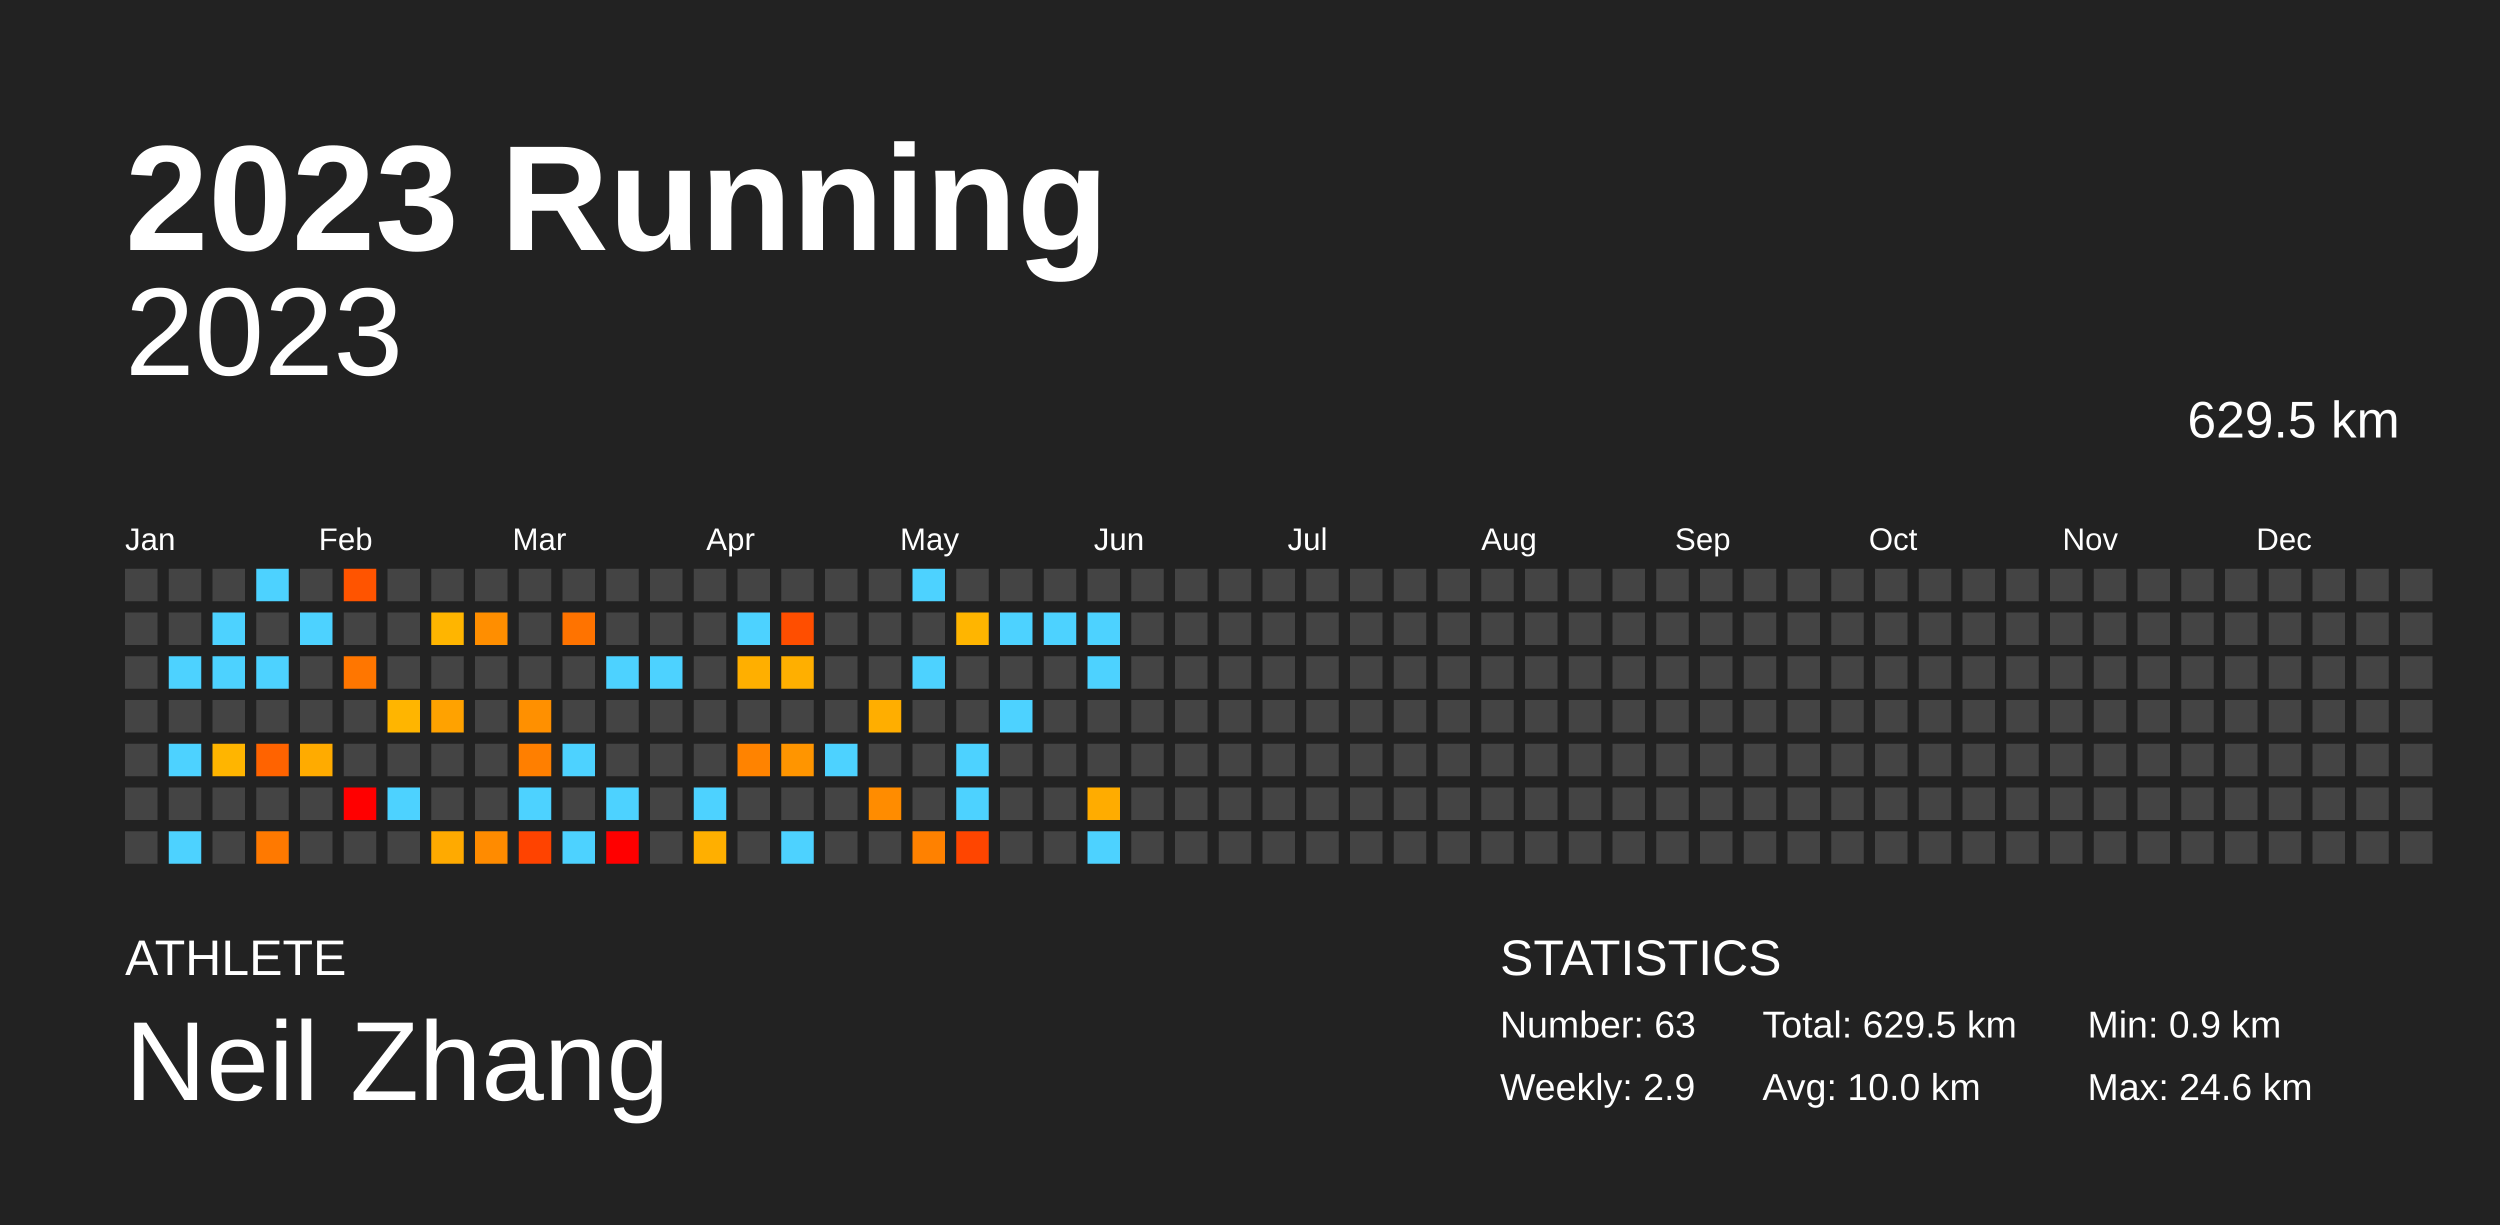
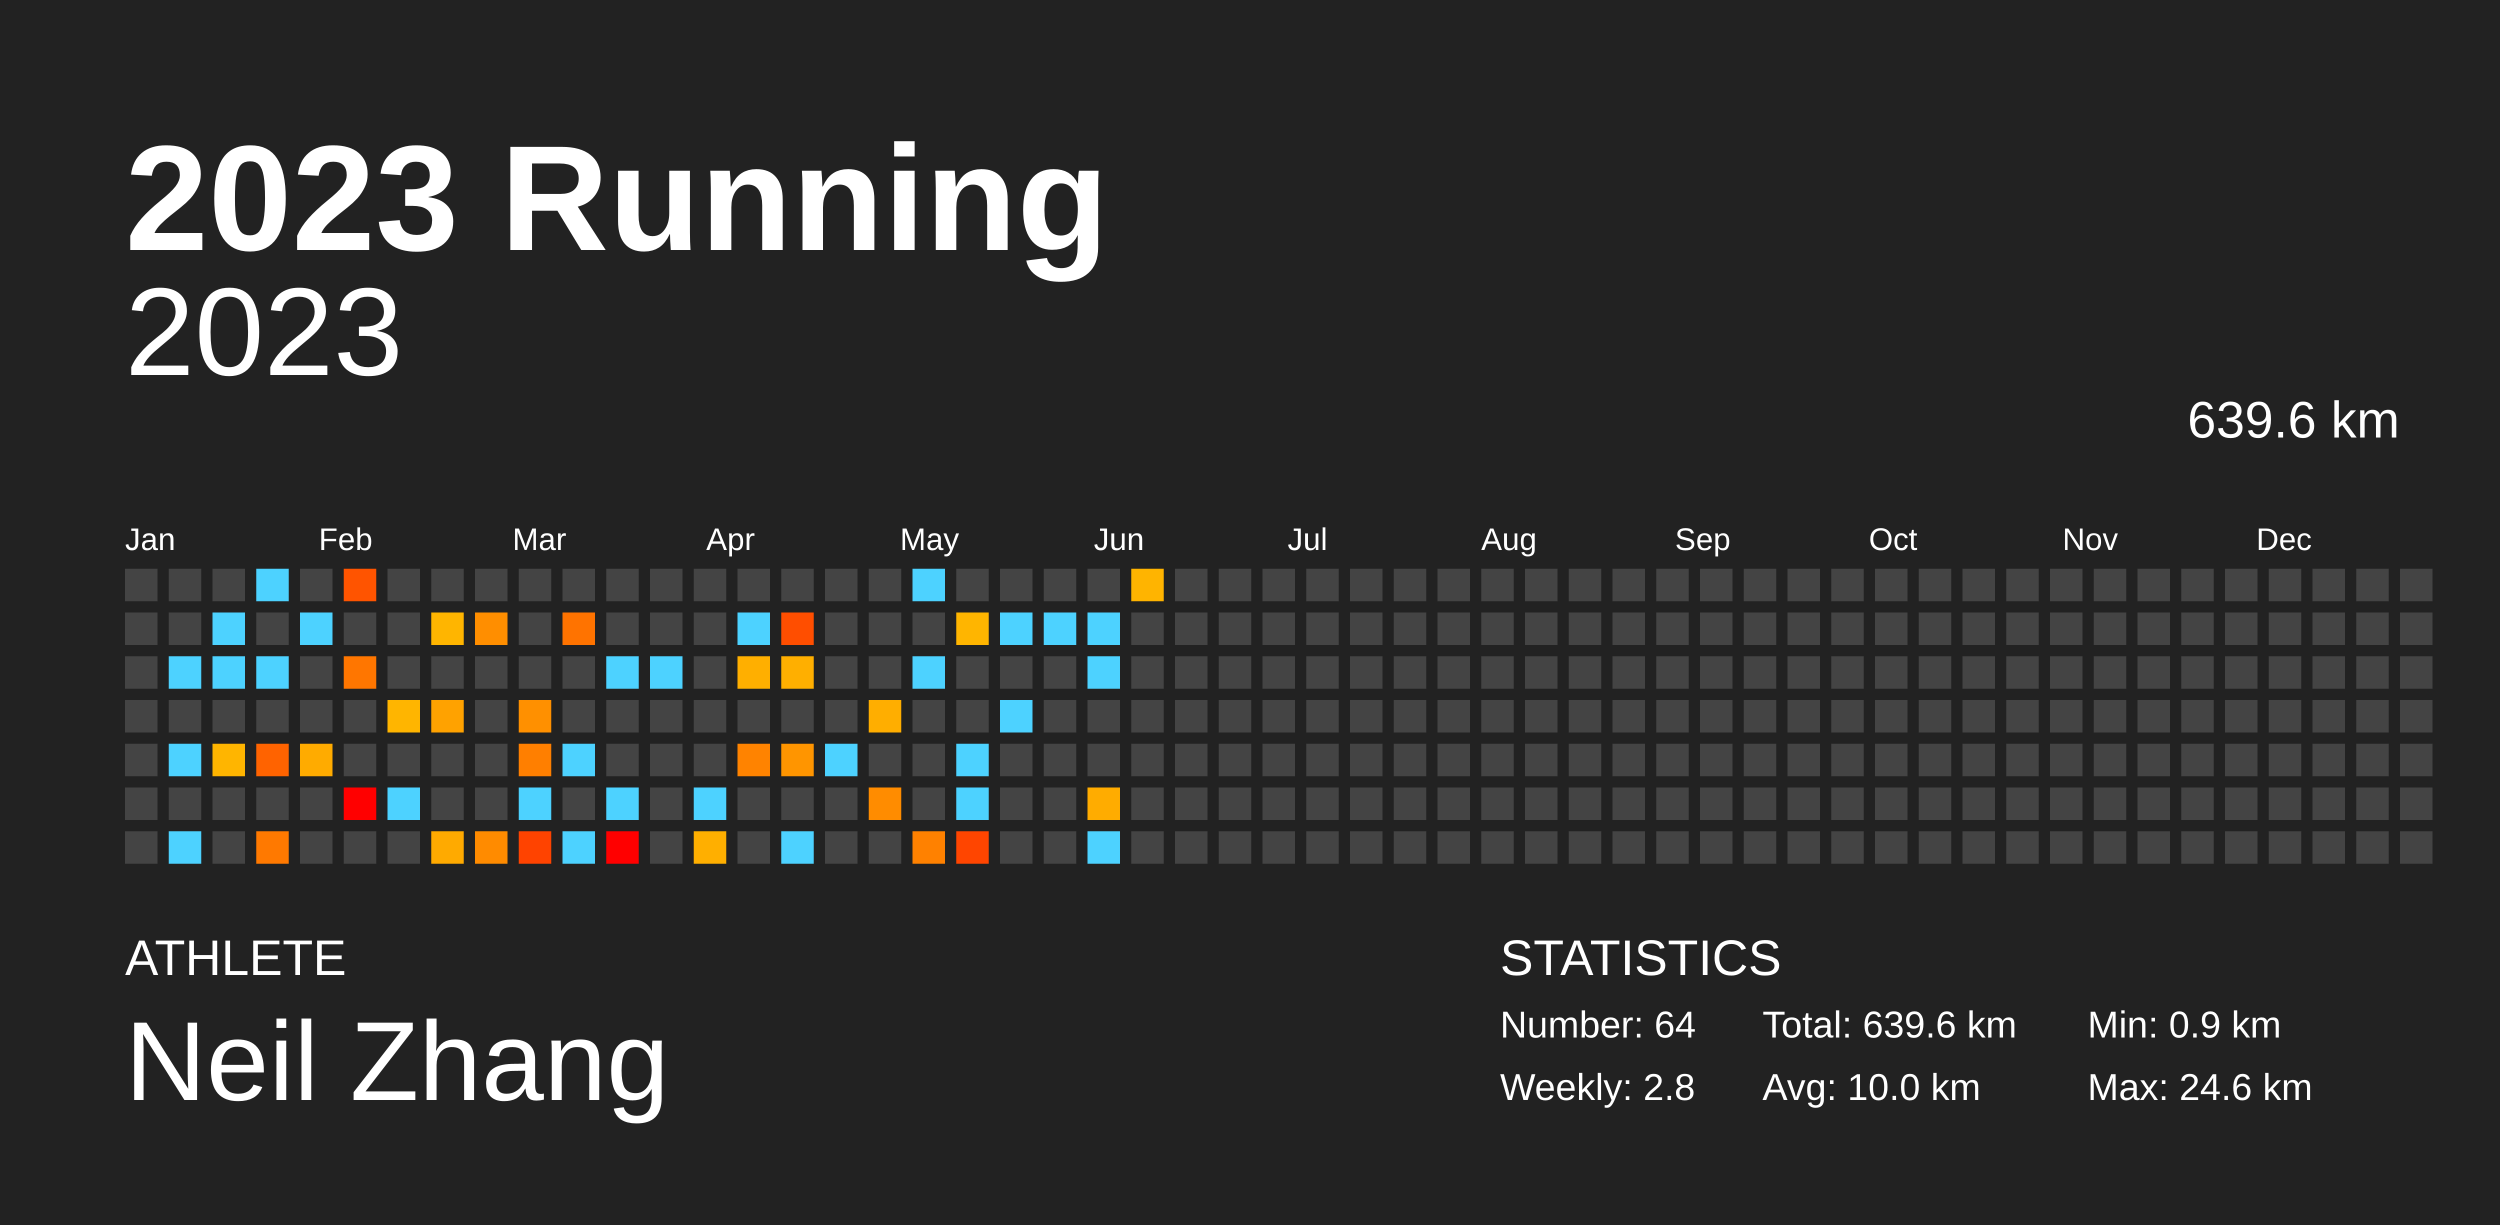
<svg xmlns="http://www.w3.org/2000/svg" baseProfile="full" height="98mm" version="1.1" viewBox="0,0,200,98" width="200mm">
  <defs />
  <rect fill="#222222" height="98" width="200" x="0" y="0" />
  <text fill="#FFFFFF" style="font-size:12px; font-family:Arial; font-weight:bold;" x="10" y="20">2023 Running</text>
  <text fill="#FFFFFF" style="font-size:4px; font-family:Arial" x="10" y="78">ATHLETE</text>
  <text fill="#FFFFFF" style="font-size:9px; font-family:Arial" x="10" y="88">Neil Zhang</text>
  <text fill="#FFFFFF" style="font-size:4px; font-family:Arial" x="120" y="78">STATISTICS</text>
-   <text fill="#FFFFFF" style="font-size:3px; font-family:Arial" x="120" y="83">Number: 63</text>
-   <text fill="#FFFFFF" style="font-size:3px; font-family:Arial" x="120" y="88">Weekly: 2.9</text>
-   <text fill="#FFFFFF" style="font-size:3px; font-family:Arial" x="141" y="83">Total: 629.5 km</text>
+   <text fill="#FFFFFF" style="font-size:3px; font-family:Arial" x="120" y="83">Number: 64</text>
+   <text fill="#FFFFFF" style="font-size:3px; font-family:Arial" x="120" y="88">Weekly: 2.8</text>
+   <text fill="#FFFFFF" style="font-size:3px; font-family:Arial" x="141" y="83">Total: 639.6 km</text>
  <text fill="#FFFFFF" style="font-size:3px; font-family:Arial" x="141" y="88">Avg: 10.0 km</text>
  <text fill="#FFFFFF" style="font-size:3px; font-family:Arial" x="167" y="83">Min: 0.9 km</text>
  <text fill="#FFFFFF" style="font-size:3px; font-family:Arial" x="167" y="88">Max: 24.6 km</text>
  <text alignment-baseline="hanging" fill="#FFFFFF" style="font-size:10.0px; font-family:Arial;" x="10" y="30">2023</text>
-   <text alignment-baseline="hanging" fill="#FFFFFF" style="font-size:4.125px; font-family:Arial;" x="175" y="35">629.5 km</text>
+   <text alignment-baseline="hanging" fill="#FFFFFF" style="font-size:4.125px; font-family:Arial;" x="175" y="35">639.6 km</text>
  <text fill="#FFFFFF" style="font-size:2.5px; font-family:Arial" x="10.0" y="44">Jan</text>
  <text fill="#FFFFFF" style="font-size:2.5px; font-family:Arial" x="25.5" y="44">Feb</text>
  <text fill="#FFFFFF" style="font-size:2.5px; font-family:Arial" x="41.0" y="44">Mar</text>
  <text fill="#FFFFFF" style="font-size:2.5px; font-family:Arial" x="56.5" y="44">Apr</text>
  <text fill="#FFFFFF" style="font-size:2.5px; font-family:Arial" x="72.0" y="44">May</text>
  <text fill="#FFFFFF" style="font-size:2.5px; font-family:Arial" x="87.5" y="44">Jun</text>
  <text fill="#FFFFFF" style="font-size:2.5px; font-family:Arial" x="103.0" y="44">Jul</text>
  <text fill="#FFFFFF" style="font-size:2.5px; font-family:Arial" x="118.5" y="44">Aug</text>
  <text fill="#FFFFFF" style="font-size:2.5px; font-family:Arial" x="134.0" y="44">Sep</text>
  <text fill="#FFFFFF" style="font-size:2.5px; font-family:Arial" x="149.5" y="44">Oct</text>
  <text fill="#FFFFFF" style="font-size:2.5px; font-family:Arial" x="165.0" y="44">Nov</text>
  <text fill="#FFFFFF" style="font-size:2.5px; font-family:Arial" x="180.5" y="44">Dec</text>
  <rect fill="#444444" height="2.6" width="2.6" x="10.0" y="45.5" />
  <rect fill="#444444" height="2.6" width="2.6" x="10.0" y="49.0" />
  <rect fill="#444444" height="2.6" width="2.6" x="10.0" y="52.5" />
  <rect fill="#444444" height="2.6" width="2.6" x="10.0" y="56.0" />
  <rect fill="#444444" height="2.6" width="2.6" x="10.0" y="59.5" />
  <rect fill="#444444" height="2.6" width="2.6" x="10.0" y="63.0" />
  <rect fill="#444444" height="2.6" width="2.6" x="10.0" y="66.5" />
  <rect fill="#444444" height="2.6" width="2.6" x="13.5" y="45.5" />
  <rect fill="#444444" height="2.6" width="2.6" x="13.5" y="49.0" />
  <rect fill="#4dd2ff" height="2.6" width="2.6" x="13.5" y="52.5" />
  <rect fill="#444444" height="2.6" width="2.6" x="13.5" y="56.0" />
  <rect fill="#4dd2ff" height="2.6" width="2.6" x="13.5" y="59.5" />
  <rect fill="#444444" height="2.6" width="2.6" x="13.5" y="63.0" />
  <rect fill="#4dd2ff" height="2.6" width="2.6" x="13.5" y="66.5" />
  <rect fill="#444444" height="2.6" width="2.6" x="17.0" y="45.5" />
  <rect fill="#4dd2ff" height="2.6" width="2.6" x="17.0" y="49.0" />
  <rect fill="#4dd2ff" height="2.6" width="2.6" x="17.0" y="52.5" />
  <rect fill="#444444" height="2.6" width="2.6" x="17.0" y="56.0" />
  <rect fill="#ffb500" height="2.6" width="2.6" x="17.0" y="59.5" />
  <rect fill="#444444" height="2.6" width="2.6" x="17.0" y="63.0" />
  <rect fill="#444444" height="2.6" width="2.6" x="17.0" y="66.5" />
  <rect fill="#4dd2ff" height="2.6" width="2.6" x="20.5" y="45.5" />
  <rect fill="#444444" height="2.6" width="2.6" x="20.5" y="49.0" />
  <rect fill="#4dd2ff" height="2.6" width="2.6" x="20.5" y="52.5" />
  <rect fill="#444444" height="2.6" width="2.6" x="20.5" y="56.0" />
  <rect fill="#ff6300" height="2.6" width="2.6" x="20.5" y="59.5" />
  <rect fill="#444444" height="2.6" width="2.6" x="20.5" y="63.0" />
  <rect fill="#ff7900" height="2.6" width="2.6" x="20.5" y="66.5" />
  <rect fill="#444444" height="2.6" width="2.6" x="24.0" y="45.5" />
  <rect fill="#4dd2ff" height="2.6" width="2.6" x="24.0" y="49.0" />
  <rect fill="#444444" height="2.6" width="2.6" x="24.0" y="52.5" />
  <rect fill="#444444" height="2.6" width="2.6" x="24.0" y="56.0" />
  <rect fill="#ffab00" height="2.6" width="2.6" x="24.0" y="59.5" />
  <rect fill="#444444" height="2.6" width="2.6" x="24.0" y="63.0" />
  <rect fill="#444444" height="2.6" width="2.6" x="24.0" y="66.5" />
  <rect fill="#ff5400" height="2.6" width="2.6" x="27.5" y="45.5" />
  <rect fill="#444444" height="2.6" width="2.6" x="27.5" y="49.0" />
  <rect fill="#ff7600" height="2.6" width="2.6" x="27.5" y="52.5" />
  <rect fill="#444444" height="2.6" width="2.6" x="27.5" y="56.0" />
  <rect fill="#444444" height="2.6" width="2.6" x="27.5" y="59.5" />
  <rect fill="red" height="2.6" width="2.6" x="27.5" y="63.0" />
  <rect fill="#444444" height="2.6" width="2.6" x="27.5" y="66.5" />
  <rect fill="#444444" height="2.6" width="2.6" x="31.0" y="45.5" />
  <rect fill="#444444" height="2.6" width="2.6" x="31.0" y="49.0" />
  <rect fill="#444444" height="2.6" width="2.6" x="31.0" y="52.5" />
  <rect fill="#ffb500" height="2.6" width="2.6" x="31.0" y="56.0" />
  <rect fill="#444444" height="2.6" width="2.6" x="31.0" y="59.5" />
  <rect fill="#4dd2ff" height="2.6" width="2.6" x="31.0" y="63.0" />
  <rect fill="#444444" height="2.6" width="2.6" x="31.0" y="66.5" />
  <rect fill="#444444" height="2.6" width="2.6" x="34.5" y="45.5" />
  <rect fill="#ffb500" height="2.6" width="2.6" x="34.5" y="49.0" />
  <rect fill="#444444" height="2.6" width="2.6" x="34.5" y="52.5" />
  <rect fill="#ffa200" height="2.6" width="2.6" x="34.5" y="56.0" />
  <rect fill="#444444" height="2.6" width="2.6" x="34.5" y="59.5" />
  <rect fill="#444444" height="2.6" width="2.6" x="34.5" y="63.0" />
  <rect fill="#ffaa00" height="2.6" width="2.6" x="34.5" y="66.5" />
  <rect fill="#444444" height="2.6" width="2.6" x="38.0" y="45.5" />
  <rect fill="#ff8e00" height="2.6" width="2.6" x="38.0" y="49.0" />
  <rect fill="#444444" height="2.6" width="2.6" x="38.0" y="52.5" />
  <rect fill="#444444" height="2.6" width="2.6" x="38.0" y="56.0" />
  <rect fill="#444444" height="2.6" width="2.6" x="38.0" y="59.5" />
  <rect fill="#444444" height="2.6" width="2.6" x="38.0" y="63.0" />
  <rect fill="#ff8b00" height="2.6" width="2.6" x="38.0" y="66.5" />
  <rect fill="#444444" height="2.6" width="2.6" x="41.5" y="45.5" />
  <rect fill="#444444" height="2.6" width="2.6" x="41.5" y="49.0" />
  <rect fill="#444444" height="2.6" width="2.6" x="41.5" y="52.5" />
  <rect fill="#ff9000" height="2.6" width="2.6" x="41.5" y="56.0" />
  <rect fill="#ff7f00" height="2.6" width="2.6" x="41.5" y="59.5" />
  <rect fill="#4dd2ff" height="2.6" width="2.6" x="41.5" y="63.0" />
  <rect fill="#ff4300" height="2.6" width="2.6" x="41.5" y="66.5" />
  <rect fill="#444444" height="2.6" width="2.6" x="45.0" y="45.5" />
  <rect fill="#ff7300" height="2.6" width="2.6" x="45.0" y="49.0" />
  <rect fill="#444444" height="2.6" width="2.6" x="45.0" y="52.5" />
  <rect fill="#444444" height="2.6" width="2.6" x="45.0" y="56.0" />
  <rect fill="#4dd2ff" height="2.6" width="2.6" x="45.0" y="59.5" />
  <rect fill="#444444" height="2.6" width="2.6" x="45.0" y="63.0" />
  <rect fill="#4dd2ff" height="2.6" width="2.6" x="45.0" y="66.5" />
  <rect fill="#444444" height="2.6" width="2.6" x="48.5" y="45.5" />
  <rect fill="#444444" height="2.6" width="2.6" x="48.5" y="49.0" />
  <rect fill="#4dd2ff" height="2.6" width="2.6" x="48.5" y="52.5" />
  <rect fill="#444444" height="2.6" width="2.6" x="48.5" y="56.0" />
  <rect fill="#444444" height="2.6" width="2.6" x="48.5" y="59.5" />
  <rect fill="#4dd2ff" height="2.6" width="2.6" x="48.5" y="63.0" />
  <rect fill="red" height="2.6" width="2.6" x="48.5" y="66.5" />
  <rect fill="#444444" height="2.6" width="2.6" x="52.0" y="45.5" />
  <rect fill="#444444" height="2.6" width="2.6" x="52.0" y="49.0" />
  <rect fill="#4dd2ff" height="2.6" width="2.6" x="52.0" y="52.5" />
  <rect fill="#444444" height="2.6" width="2.6" x="52.0" y="56.0" />
  <rect fill="#444444" height="2.6" width="2.6" x="52.0" y="59.5" />
  <rect fill="#444444" height="2.6" width="2.6" x="52.0" y="63.0" />
  <rect fill="#444444" height="2.6" width="2.6" x="52.0" y="66.5" />
  <rect fill="#444444" height="2.6" width="2.6" x="55.5" y="45.5" />
  <rect fill="#444444" height="2.6" width="2.6" x="55.5" y="49.0" />
  <rect fill="#444444" height="2.6" width="2.6" x="55.5" y="52.5" />
  <rect fill="#444444" height="2.6" width="2.6" x="55.5" y="56.0" />
  <rect fill="#444444" height="2.6" width="2.6" x="55.5" y="59.5" />
  <rect fill="#4dd2ff" height="2.6" width="2.6" x="55.5" y="63.0" />
  <rect fill="#ffaf00" height="2.6" width="2.6" x="55.5" y="66.5" />
  <rect fill="#444444" height="2.6" width="2.6" x="59.0" y="45.5" />
  <rect fill="#4dd2ff" height="2.6" width="2.6" x="59.0" y="49.0" />
  <rect fill="#ffaf00" height="2.6" width="2.6" x="59.0" y="52.5" />
  <rect fill="#444444" height="2.6" width="2.6" x="59.0" y="56.0" />
  <rect fill="#ff8300" height="2.6" width="2.6" x="59.0" y="59.5" />
  <rect fill="#444444" height="2.6" width="2.6" x="59.0" y="63.0" />
  <rect fill="#444444" height="2.6" width="2.6" x="59.0" y="66.5" />
  <rect fill="#444444" height="2.6" width="2.6" x="62.5" y="45.5" />
  <rect fill="#ff4e00" height="2.6" width="2.6" x="62.5" y="49.0" />
  <rect fill="#ffaf00" height="2.6" width="2.6" x="62.5" y="52.5" />
  <rect fill="#444444" height="2.6" width="2.6" x="62.5" y="56.0" />
  <rect fill="#ff9500" height="2.6" width="2.6" x="62.5" y="59.5" />
  <rect fill="#444444" height="2.6" width="2.6" x="62.5" y="63.0" />
  <rect fill="#4dd2ff" height="2.6" width="2.6" x="62.5" y="66.5" />
  <rect fill="#444444" height="2.6" width="2.6" x="66.0" y="45.5" />
  <rect fill="#444444" height="2.6" width="2.6" x="66.0" y="49.0" />
  <rect fill="#444444" height="2.6" width="2.6" x="66.0" y="52.5" />
  <rect fill="#444444" height="2.6" width="2.6" x="66.0" y="56.0" />
  <rect fill="#4dd2ff" height="2.6" width="2.6" x="66.0" y="59.5" />
  <rect fill="#444444" height="2.6" width="2.6" x="66.0" y="63.0" />
  <rect fill="#444444" height="2.6" width="2.6" x="66.0" y="66.5" />
  <rect fill="#444444" height="2.6" width="2.6" x="69.5" y="45.5" />
  <rect fill="#444444" height="2.6" width="2.6" x="69.5" y="49.0" />
  <rect fill="#444444" height="2.6" width="2.6" x="69.5" y="52.5" />
  <rect fill="#ffae00" height="2.6" width="2.6" x="69.5" y="56.0" />
  <rect fill="#444444" height="2.6" width="2.6" x="69.5" y="59.5" />
  <rect fill="#ff8c00" height="2.6" width="2.6" x="69.5" y="63.0" />
  <rect fill="#444444" height="2.6" width="2.6" x="69.5" y="66.5" />
  <rect fill="#4dd2ff" height="2.6" width="2.6" x="73.0" y="45.5" />
  <rect fill="#444444" height="2.6" width="2.6" x="73.0" y="49.0" />
  <rect fill="#4dd2ff" height="2.6" width="2.6" x="73.0" y="52.5" />
  <rect fill="#444444" height="2.6" width="2.6" x="73.0" y="56.0" />
  <rect fill="#444444" height="2.6" width="2.6" x="73.0" y="59.5" />
  <rect fill="#444444" height="2.6" width="2.6" x="73.0" y="63.0" />
  <rect fill="#ff8100" height="2.6" width="2.6" x="73.0" y="66.5" />
  <rect fill="#444444" height="2.6" width="2.6" x="76.5" y="45.5" />
  <rect fill="#ffb500" height="2.6" width="2.6" x="76.5" y="49.0" />
  <rect fill="#444444" height="2.6" width="2.6" x="76.5" y="52.5" />
  <rect fill="#444444" height="2.6" width="2.6" x="76.5" y="56.0" />
  <rect fill="#4dd2ff" height="2.6" width="2.6" x="76.5" y="59.5" />
  <rect fill="#4dd2ff" height="2.6" width="2.6" x="76.5" y="63.0" />
  <rect fill="#ff4500" height="2.6" width="2.6" x="76.5" y="66.5" />
  <rect fill="#444444" height="2.6" width="2.6" x="80.0" y="45.5" />
  <rect fill="#4dd2ff" height="2.6" width="2.6" x="80.0" y="49.0" />
  <rect fill="#444444" height="2.6" width="2.6" x="80.0" y="52.5" />
  <rect fill="#4dd2ff" height="2.6" width="2.6" x="80.0" y="56.0" />
  <rect fill="#444444" height="2.6" width="2.6" x="80.0" y="59.5" />
  <rect fill="#444444" height="2.6" width="2.6" x="80.0" y="63.0" />
  <rect fill="#444444" height="2.6" width="2.6" x="80.0" y="66.5" />
  <rect fill="#444444" height="2.6" width="2.6" x="83.5" y="45.5" />
  <rect fill="#4dd2ff" height="2.6" width="2.6" x="83.5" y="49.0" />
  <rect fill="#444444" height="2.6" width="2.6" x="83.5" y="52.5" />
  <rect fill="#444444" height="2.6" width="2.6" x="83.5" y="56.0" />
  <rect fill="#444444" height="2.6" width="2.6" x="83.5" y="59.5" />
  <rect fill="#444444" height="2.6" width="2.6" x="83.5" y="63.0" />
  <rect fill="#444444" height="2.6" width="2.6" x="83.5" y="66.5" />
  <rect fill="#444444" height="2.6" width="2.6" x="87.0" y="45.5" />
  <rect fill="#4dd2ff" height="2.6" width="2.6" x="87.0" y="49.0" />
  <rect fill="#4dd2ff" height="2.6" width="2.6" x="87.0" y="52.5" />
  <rect fill="#444444" height="2.6" width="2.6" x="87.0" y="56.0" />
  <rect fill="#444444" height="2.6" width="2.6" x="87.0" y="59.5" />
  <rect fill="#ffac00" height="2.6" width="2.6" x="87.0" y="63.0" />
  <rect fill="#4dd2ff" height="2.6" width="2.6" x="87.0" y="66.5" />
-   <rect fill="#444444" height="2.6" width="2.6" x="90.5" y="45.5" />
+   <rect fill="#ffb400" height="2.6" width="2.6" x="90.5" y="45.5" />
  <rect fill="#444444" height="2.6" width="2.6" x="90.5" y="49.0" />
  <rect fill="#444444" height="2.6" width="2.6" x="90.5" y="52.5" />
  <rect fill="#444444" height="2.6" width="2.6" x="90.5" y="56.0" />
  <rect fill="#444444" height="2.6" width="2.6" x="90.5" y="59.5" />
  <rect fill="#444444" height="2.6" width="2.6" x="90.5" y="63.0" />
  <rect fill="#444444" height="2.6" width="2.6" x="90.5" y="66.5" />
  <rect fill="#444444" height="2.6" width="2.6" x="94.0" y="45.5" />
  <rect fill="#444444" height="2.6" width="2.6" x="94.0" y="49.0" />
  <rect fill="#444444" height="2.6" width="2.6" x="94.0" y="52.5" />
  <rect fill="#444444" height="2.6" width="2.6" x="94.0" y="56.0" />
  <rect fill="#444444" height="2.6" width="2.6" x="94.0" y="59.5" />
  <rect fill="#444444" height="2.6" width="2.6" x="94.0" y="63.0" />
  <rect fill="#444444" height="2.6" width="2.6" x="94.0" y="66.5" />
  <rect fill="#444444" height="2.6" width="2.6" x="97.5" y="45.5" />
  <rect fill="#444444" height="2.6" width="2.6" x="97.5" y="49.0" />
  <rect fill="#444444" height="2.6" width="2.6" x="97.5" y="52.5" />
  <rect fill="#444444" height="2.6" width="2.6" x="97.5" y="56.0" />
  <rect fill="#444444" height="2.6" width="2.6" x="97.5" y="59.5" />
  <rect fill="#444444" height="2.6" width="2.6" x="97.5" y="63.0" />
  <rect fill="#444444" height="2.6" width="2.6" x="97.5" y="66.5" />
  <rect fill="#444444" height="2.6" width="2.6" x="101.0" y="45.5" />
  <rect fill="#444444" height="2.6" width="2.6" x="101.0" y="49.0" />
  <rect fill="#444444" height="2.6" width="2.6" x="101.0" y="52.5" />
  <rect fill="#444444" height="2.6" width="2.6" x="101.0" y="56.0" />
  <rect fill="#444444" height="2.6" width="2.6" x="101.0" y="59.5" />
  <rect fill="#444444" height="2.6" width="2.6" x="101.0" y="63.0" />
  <rect fill="#444444" height="2.6" width="2.6" x="101.0" y="66.5" />
  <rect fill="#444444" height="2.6" width="2.6" x="104.5" y="45.5" />
  <rect fill="#444444" height="2.6" width="2.6" x="104.5" y="49.0" />
  <rect fill="#444444" height="2.6" width="2.6" x="104.5" y="52.5" />
  <rect fill="#444444" height="2.6" width="2.6" x="104.5" y="56.0" />
  <rect fill="#444444" height="2.6" width="2.6" x="104.5" y="59.5" />
  <rect fill="#444444" height="2.6" width="2.6" x="104.5" y="63.0" />
  <rect fill="#444444" height="2.6" width="2.6" x="104.5" y="66.5" />
  <rect fill="#444444" height="2.6" width="2.6" x="108.0" y="45.5" />
  <rect fill="#444444" height="2.6" width="2.6" x="108.0" y="49.0" />
  <rect fill="#444444" height="2.6" width="2.6" x="108.0" y="52.5" />
  <rect fill="#444444" height="2.6" width="2.6" x="108.0" y="56.0" />
  <rect fill="#444444" height="2.6" width="2.6" x="108.0" y="59.5" />
  <rect fill="#444444" height="2.6" width="2.6" x="108.0" y="63.0" />
  <rect fill="#444444" height="2.6" width="2.6" x="108.0" y="66.5" />
  <rect fill="#444444" height="2.6" width="2.6" x="111.5" y="45.5" />
  <rect fill="#444444" height="2.6" width="2.6" x="111.5" y="49.0" />
  <rect fill="#444444" height="2.6" width="2.6" x="111.5" y="52.5" />
  <rect fill="#444444" height="2.6" width="2.6" x="111.5" y="56.0" />
  <rect fill="#444444" height="2.6" width="2.6" x="111.5" y="59.5" />
  <rect fill="#444444" height="2.6" width="2.6" x="111.5" y="63.0" />
  <rect fill="#444444" height="2.6" width="2.6" x="111.5" y="66.5" />
  <rect fill="#444444" height="2.6" width="2.6" x="115.0" y="45.5" />
  <rect fill="#444444" height="2.6" width="2.6" x="115.0" y="49.0" />
  <rect fill="#444444" height="2.6" width="2.6" x="115.0" y="52.5" />
  <rect fill="#444444" height="2.6" width="2.6" x="115.0" y="56.0" />
  <rect fill="#444444" height="2.6" width="2.6" x="115.0" y="59.5" />
  <rect fill="#444444" height="2.6" width="2.6" x="115.0" y="63.0" />
  <rect fill="#444444" height="2.6" width="2.6" x="115.0" y="66.5" />
  <rect fill="#444444" height="2.6" width="2.6" x="118.5" y="45.5" />
  <rect fill="#444444" height="2.6" width="2.6" x="118.5" y="49.0" />
  <rect fill="#444444" height="2.6" width="2.6" x="118.5" y="52.5" />
  <rect fill="#444444" height="2.6" width="2.6" x="118.5" y="56.0" />
  <rect fill="#444444" height="2.6" width="2.6" x="118.5" y="59.5" />
  <rect fill="#444444" height="2.6" width="2.6" x="118.5" y="63.0" />
  <rect fill="#444444" height="2.6" width="2.6" x="118.5" y="66.5" />
  <rect fill="#444444" height="2.6" width="2.6" x="122.0" y="45.5" />
  <rect fill="#444444" height="2.6" width="2.6" x="122.0" y="49.0" />
  <rect fill="#444444" height="2.6" width="2.6" x="122.0" y="52.5" />
  <rect fill="#444444" height="2.6" width="2.6" x="122.0" y="56.0" />
  <rect fill="#444444" height="2.6" width="2.6" x="122.0" y="59.5" />
  <rect fill="#444444" height="2.6" width="2.6" x="122.0" y="63.0" />
  <rect fill="#444444" height="2.6" width="2.6" x="122.0" y="66.5" />
  <rect fill="#444444" height="2.6" width="2.6" x="125.5" y="45.5" />
  <rect fill="#444444" height="2.6" width="2.6" x="125.5" y="49.0" />
  <rect fill="#444444" height="2.6" width="2.6" x="125.5" y="52.5" />
  <rect fill="#444444" height="2.6" width="2.6" x="125.5" y="56.0" />
  <rect fill="#444444" height="2.6" width="2.6" x="125.5" y="59.5" />
  <rect fill="#444444" height="2.6" width="2.6" x="125.5" y="63.0" />
  <rect fill="#444444" height="2.6" width="2.6" x="125.5" y="66.5" />
  <rect fill="#444444" height="2.6" width="2.6" x="129.0" y="45.5" />
  <rect fill="#444444" height="2.6" width="2.6" x="129.0" y="49.0" />
  <rect fill="#444444" height="2.6" width="2.6" x="129.0" y="52.5" />
  <rect fill="#444444" height="2.6" width="2.6" x="129.0" y="56.0" />
  <rect fill="#444444" height="2.6" width="2.6" x="129.0" y="59.5" />
  <rect fill="#444444" height="2.6" width="2.6" x="129.0" y="63.0" />
  <rect fill="#444444" height="2.6" width="2.6" x="129.0" y="66.5" />
  <rect fill="#444444" height="2.6" width="2.6" x="132.5" y="45.5" />
  <rect fill="#444444" height="2.6" width="2.6" x="132.5" y="49.0" />
  <rect fill="#444444" height="2.6" width="2.6" x="132.5" y="52.5" />
  <rect fill="#444444" height="2.6" width="2.6" x="132.5" y="56.0" />
  <rect fill="#444444" height="2.6" width="2.6" x="132.5" y="59.5" />
  <rect fill="#444444" height="2.6" width="2.6" x="132.5" y="63.0" />
  <rect fill="#444444" height="2.6" width="2.6" x="132.5" y="66.5" />
  <rect fill="#444444" height="2.6" width="2.6" x="136.0" y="45.5" />
  <rect fill="#444444" height="2.6" width="2.6" x="136.0" y="49.0" />
  <rect fill="#444444" height="2.6" width="2.6" x="136.0" y="52.5" />
  <rect fill="#444444" height="2.6" width="2.6" x="136.0" y="56.0" />
  <rect fill="#444444" height="2.6" width="2.6" x="136.0" y="59.5" />
  <rect fill="#444444" height="2.6" width="2.6" x="136.0" y="63.0" />
  <rect fill="#444444" height="2.6" width="2.6" x="136.0" y="66.5" />
  <rect fill="#444444" height="2.6" width="2.6" x="139.5" y="45.5" />
  <rect fill="#444444" height="2.6" width="2.6" x="139.5" y="49.0" />
  <rect fill="#444444" height="2.6" width="2.6" x="139.5" y="52.5" />
  <rect fill="#444444" height="2.6" width="2.6" x="139.5" y="56.0" />
  <rect fill="#444444" height="2.6" width="2.6" x="139.5" y="59.5" />
  <rect fill="#444444" height="2.6" width="2.6" x="139.5" y="63.0" />
  <rect fill="#444444" height="2.6" width="2.6" x="139.5" y="66.5" />
  <rect fill="#444444" height="2.6" width="2.6" x="143.0" y="45.5" />
  <rect fill="#444444" height="2.6" width="2.6" x="143.0" y="49.0" />
  <rect fill="#444444" height="2.6" width="2.6" x="143.0" y="52.5" />
  <rect fill="#444444" height="2.6" width="2.6" x="143.0" y="56.0" />
  <rect fill="#444444" height="2.6" width="2.6" x="143.0" y="59.5" />
  <rect fill="#444444" height="2.6" width="2.6" x="143.0" y="63.0" />
  <rect fill="#444444" height="2.6" width="2.6" x="143.0" y="66.5" />
  <rect fill="#444444" height="2.6" width="2.6" x="146.5" y="45.5" />
  <rect fill="#444444" height="2.6" width="2.6" x="146.5" y="49.0" />
  <rect fill="#444444" height="2.6" width="2.6" x="146.5" y="52.5" />
  <rect fill="#444444" height="2.6" width="2.6" x="146.5" y="56.0" />
  <rect fill="#444444" height="2.6" width="2.6" x="146.5" y="59.5" />
  <rect fill="#444444" height="2.6" width="2.6" x="146.5" y="63.0" />
  <rect fill="#444444" height="2.6" width="2.6" x="146.5" y="66.5" />
  <rect fill="#444444" height="2.6" width="2.6" x="150.0" y="45.5" />
  <rect fill="#444444" height="2.6" width="2.6" x="150.0" y="49.0" />
  <rect fill="#444444" height="2.6" width="2.6" x="150.0" y="52.5" />
  <rect fill="#444444" height="2.6" width="2.6" x="150.0" y="56.0" />
  <rect fill="#444444" height="2.6" width="2.6" x="150.0" y="59.5" />
  <rect fill="#444444" height="2.6" width="2.6" x="150.0" y="63.0" />
  <rect fill="#444444" height="2.6" width="2.6" x="150.0" y="66.5" />
  <rect fill="#444444" height="2.6" width="2.6" x="153.5" y="45.5" />
  <rect fill="#444444" height="2.6" width="2.6" x="153.5" y="49.0" />
  <rect fill="#444444" height="2.6" width="2.6" x="153.5" y="52.5" />
  <rect fill="#444444" height="2.6" width="2.6" x="153.5" y="56.0" />
  <rect fill="#444444" height="2.6" width="2.6" x="153.5" y="59.5" />
  <rect fill="#444444" height="2.6" width="2.6" x="153.5" y="63.0" />
  <rect fill="#444444" height="2.6" width="2.6" x="153.5" y="66.5" />
  <rect fill="#444444" height="2.6" width="2.6" x="157.0" y="45.5" />
  <rect fill="#444444" height="2.6" width="2.6" x="157.0" y="49.0" />
  <rect fill="#444444" height="2.6" width="2.6" x="157.0" y="52.5" />
  <rect fill="#444444" height="2.6" width="2.6" x="157.0" y="56.0" />
  <rect fill="#444444" height="2.6" width="2.6" x="157.0" y="59.5" />
  <rect fill="#444444" height="2.6" width="2.6" x="157.0" y="63.0" />
  <rect fill="#444444" height="2.6" width="2.6" x="157.0" y="66.5" />
  <rect fill="#444444" height="2.6" width="2.6" x="160.5" y="45.5" />
  <rect fill="#444444" height="2.6" width="2.6" x="160.5" y="49.0" />
  <rect fill="#444444" height="2.6" width="2.6" x="160.5" y="52.5" />
  <rect fill="#444444" height="2.6" width="2.6" x="160.5" y="56.0" />
  <rect fill="#444444" height="2.6" width="2.6" x="160.5" y="59.5" />
  <rect fill="#444444" height="2.6" width="2.6" x="160.5" y="63.0" />
  <rect fill="#444444" height="2.6" width="2.6" x="160.5" y="66.5" />
  <rect fill="#444444" height="2.6" width="2.6" x="164.0" y="45.5" />
  <rect fill="#444444" height="2.6" width="2.6" x="164.0" y="49.0" />
  <rect fill="#444444" height="2.6" width="2.6" x="164.0" y="52.5" />
  <rect fill="#444444" height="2.6" width="2.6" x="164.0" y="56.0" />
  <rect fill="#444444" height="2.6" width="2.6" x="164.0" y="59.5" />
  <rect fill="#444444" height="2.6" width="2.6" x="164.0" y="63.0" />
  <rect fill="#444444" height="2.6" width="2.6" x="164.0" y="66.5" />
  <rect fill="#444444" height="2.6" width="2.6" x="167.5" y="45.5" />
  <rect fill="#444444" height="2.6" width="2.6" x="167.5" y="49.0" />
  <rect fill="#444444" height="2.6" width="2.6" x="167.5" y="52.5" />
  <rect fill="#444444" height="2.6" width="2.6" x="167.5" y="56.0" />
  <rect fill="#444444" height="2.6" width="2.6" x="167.5" y="59.5" />
  <rect fill="#444444" height="2.6" width="2.6" x="167.5" y="63.0" />
  <rect fill="#444444" height="2.6" width="2.6" x="167.5" y="66.5" />
  <rect fill="#444444" height="2.6" width="2.6" x="171.0" y="45.5" />
  <rect fill="#444444" height="2.6" width="2.6" x="171.0" y="49.0" />
  <rect fill="#444444" height="2.6" width="2.6" x="171.0" y="52.5" />
  <rect fill="#444444" height="2.6" width="2.6" x="171.0" y="56.0" />
  <rect fill="#444444" height="2.6" width="2.6" x="171.0" y="59.5" />
  <rect fill="#444444" height="2.6" width="2.6" x="171.0" y="63.0" />
  <rect fill="#444444" height="2.6" width="2.6" x="171.0" y="66.5" />
  <rect fill="#444444" height="2.6" width="2.6" x="174.5" y="45.5" />
  <rect fill="#444444" height="2.6" width="2.6" x="174.5" y="49.0" />
  <rect fill="#444444" height="2.6" width="2.6" x="174.5" y="52.5" />
  <rect fill="#444444" height="2.6" width="2.6" x="174.5" y="56.0" />
  <rect fill="#444444" height="2.6" width="2.6" x="174.5" y="59.5" />
  <rect fill="#444444" height="2.6" width="2.6" x="174.5" y="63.0" />
  <rect fill="#444444" height="2.6" width="2.6" x="174.5" y="66.5" />
  <rect fill="#444444" height="2.6" width="2.6" x="178.0" y="45.5" />
  <rect fill="#444444" height="2.6" width="2.6" x="178.0" y="49.0" />
  <rect fill="#444444" height="2.6" width="2.6" x="178.0" y="52.5" />
  <rect fill="#444444" height="2.6" width="2.6" x="178.0" y="56.0" />
  <rect fill="#444444" height="2.6" width="2.6" x="178.0" y="59.5" />
  <rect fill="#444444" height="2.6" width="2.6" x="178.0" y="63.0" />
  <rect fill="#444444" height="2.6" width="2.6" x="178.0" y="66.5" />
  <rect fill="#444444" height="2.6" width="2.6" x="181.5" y="45.5" />
  <rect fill="#444444" height="2.6" width="2.6" x="181.5" y="49.0" />
  <rect fill="#444444" height="2.6" width="2.6" x="181.5" y="52.5" />
  <rect fill="#444444" height="2.6" width="2.6" x="181.5" y="56.0" />
  <rect fill="#444444" height="2.6" width="2.6" x="181.5" y="59.5" />
  <rect fill="#444444" height="2.6" width="2.6" x="181.5" y="63.0" />
  <rect fill="#444444" height="2.6" width="2.6" x="181.5" y="66.5" />
  <rect fill="#444444" height="2.6" width="2.6" x="185.0" y="45.5" />
  <rect fill="#444444" height="2.6" width="2.6" x="185.0" y="49.0" />
  <rect fill="#444444" height="2.6" width="2.6" x="185.0" y="52.5" />
  <rect fill="#444444" height="2.6" width="2.6" x="185.0" y="56.0" />
  <rect fill="#444444" height="2.6" width="2.6" x="185.0" y="59.5" />
  <rect fill="#444444" height="2.6" width="2.6" x="185.0" y="63.0" />
  <rect fill="#444444" height="2.6" width="2.6" x="185.0" y="66.5" />
  <rect fill="#444444" height="2.6" width="2.6" x="188.5" y="45.5" />
  <rect fill="#444444" height="2.6" width="2.6" x="188.5" y="49.0" />
  <rect fill="#444444" height="2.6" width="2.6" x="188.5" y="52.5" />
  <rect fill="#444444" height="2.6" width="2.6" x="188.5" y="56.0" />
  <rect fill="#444444" height="2.6" width="2.6" x="188.5" y="59.5" />
  <rect fill="#444444" height="2.6" width="2.6" x="188.5" y="63.0" />
  <rect fill="#444444" height="2.6" width="2.6" x="188.5" y="66.5" />
  <rect fill="#444444" height="2.6" width="2.6" x="192.0" y="45.5" />
  <rect fill="#444444" height="2.6" width="2.6" x="192.0" y="49.0" />
  <rect fill="#444444" height="2.6" width="2.6" x="192.0" y="52.5" />
  <rect fill="#444444" height="2.6" width="2.6" x="192.0" y="56.0" />
  <rect fill="#444444" height="2.6" width="2.6" x="192.0" y="59.5" />
  <rect fill="#444444" height="2.6" width="2.6" x="192.0" y="63.0" />
  <rect fill="#444444" height="2.6" width="2.6" x="192.0" y="66.5" />
</svg>
